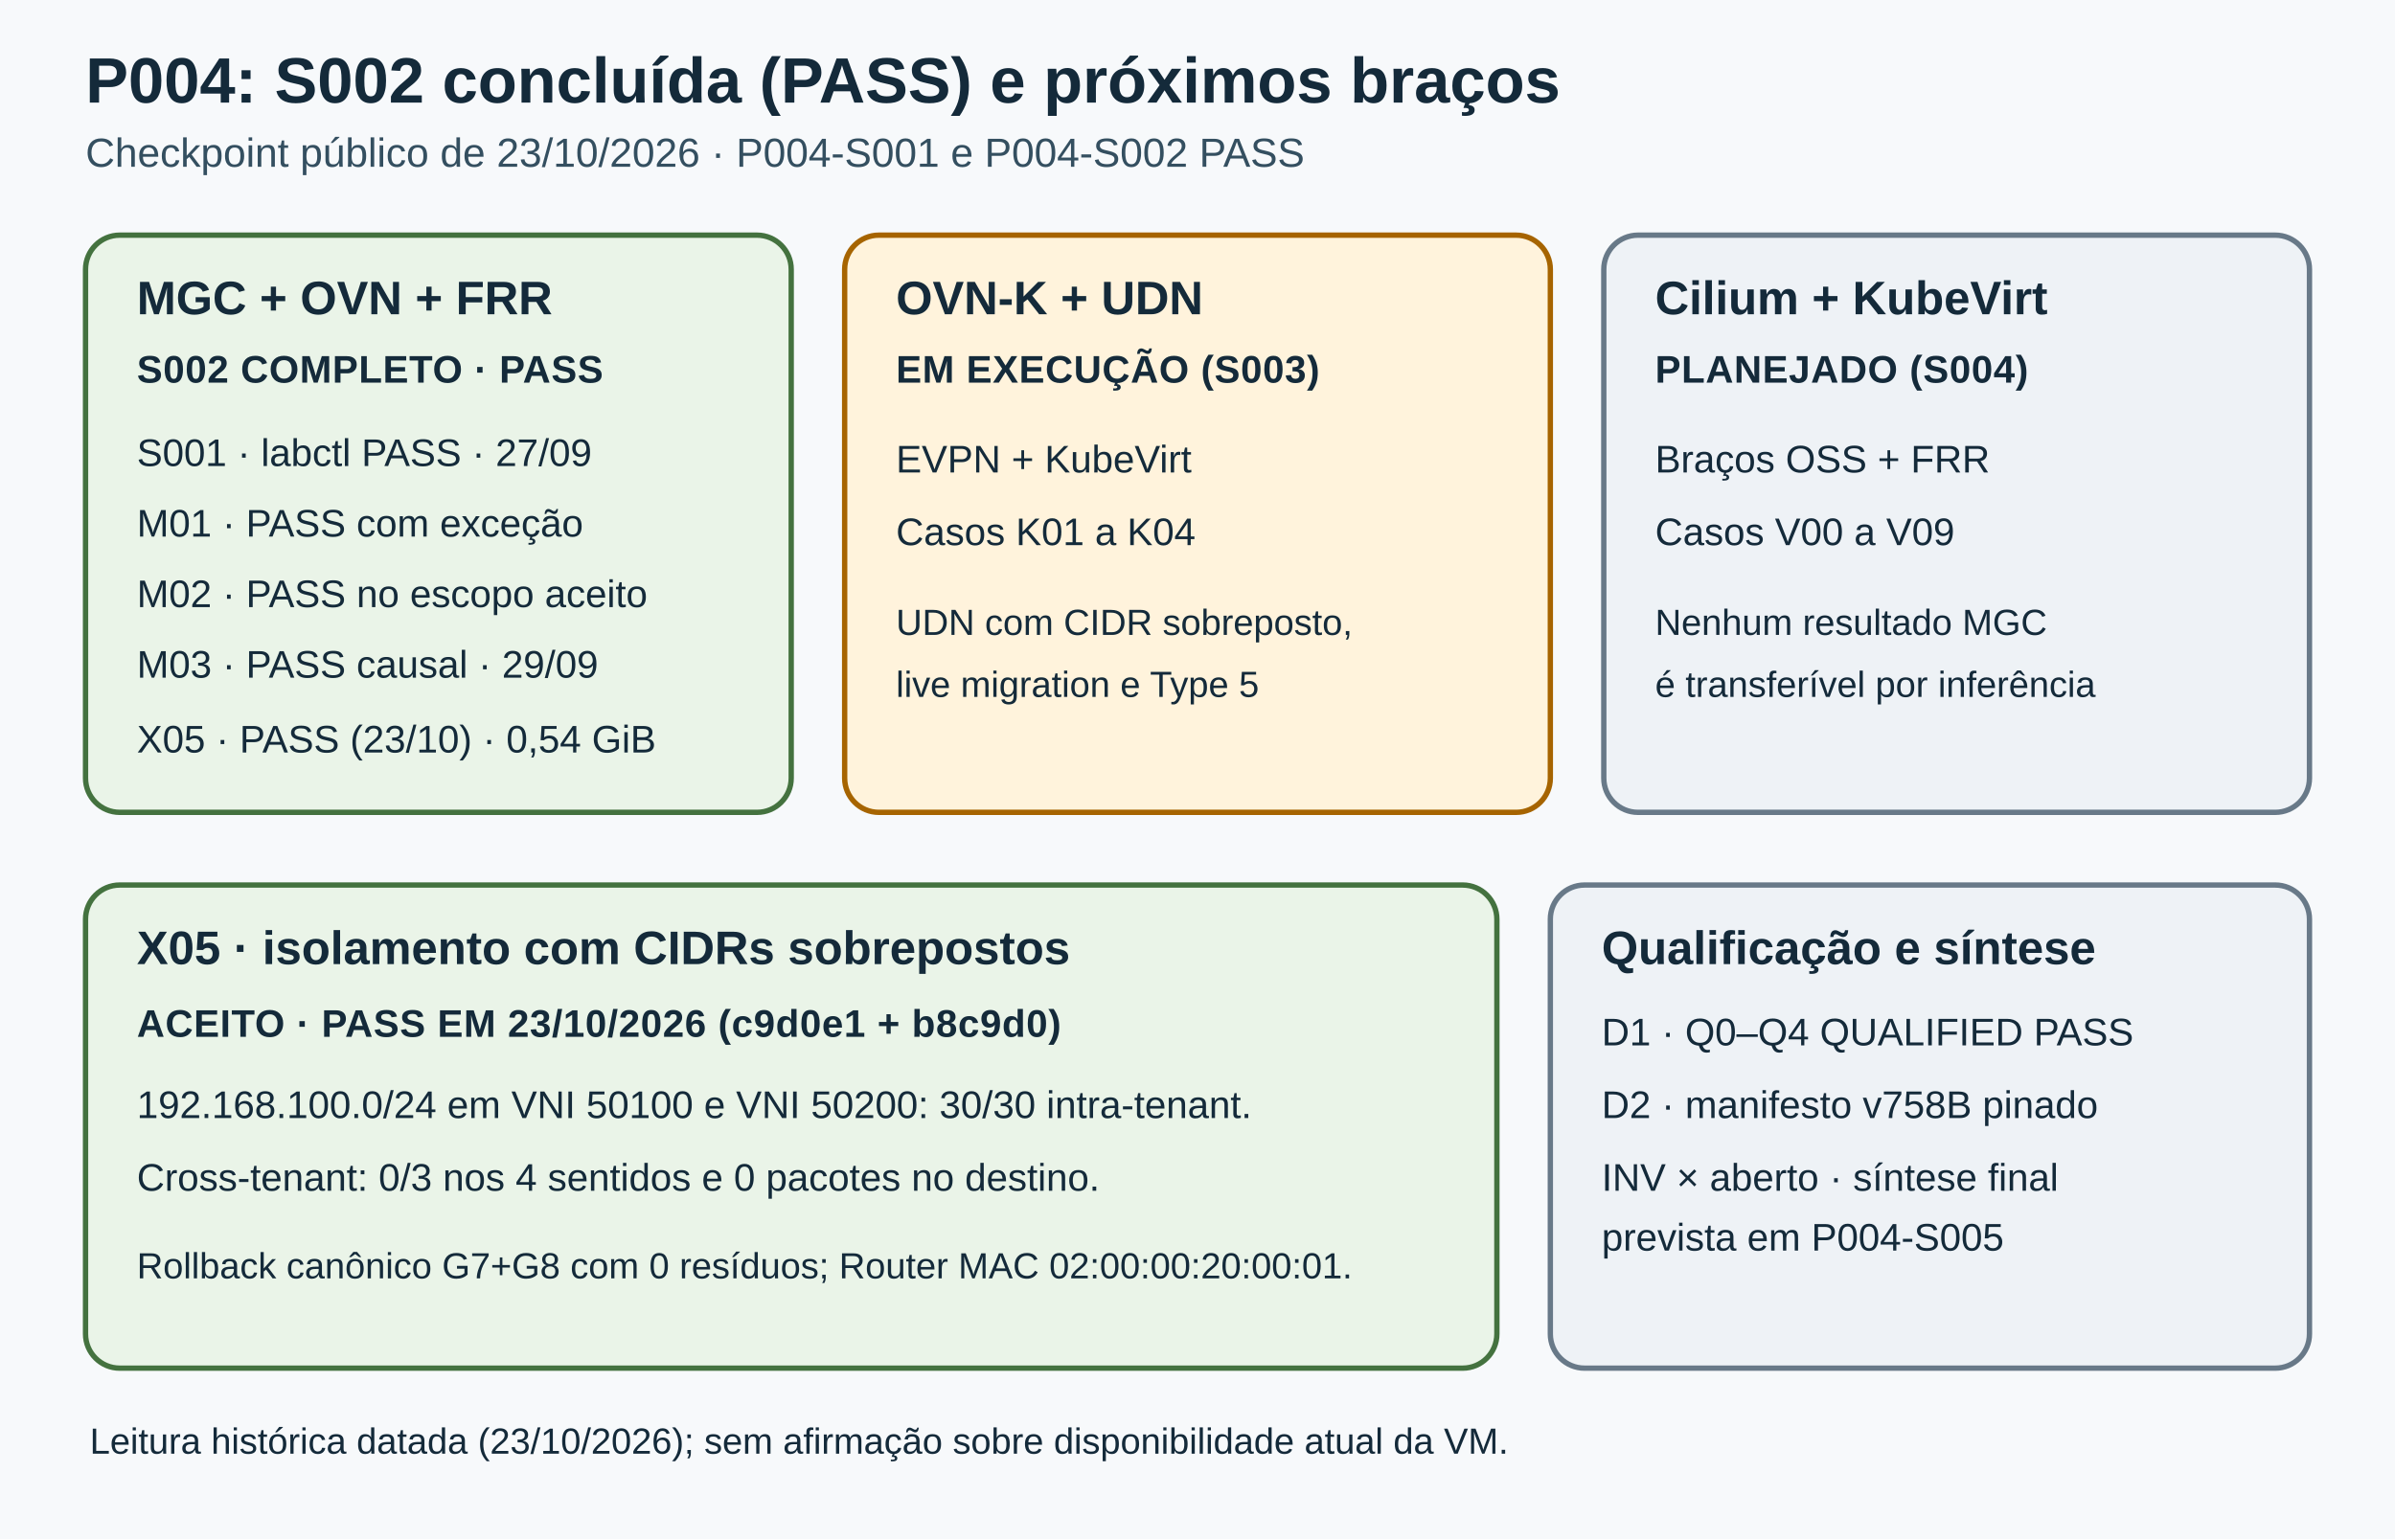
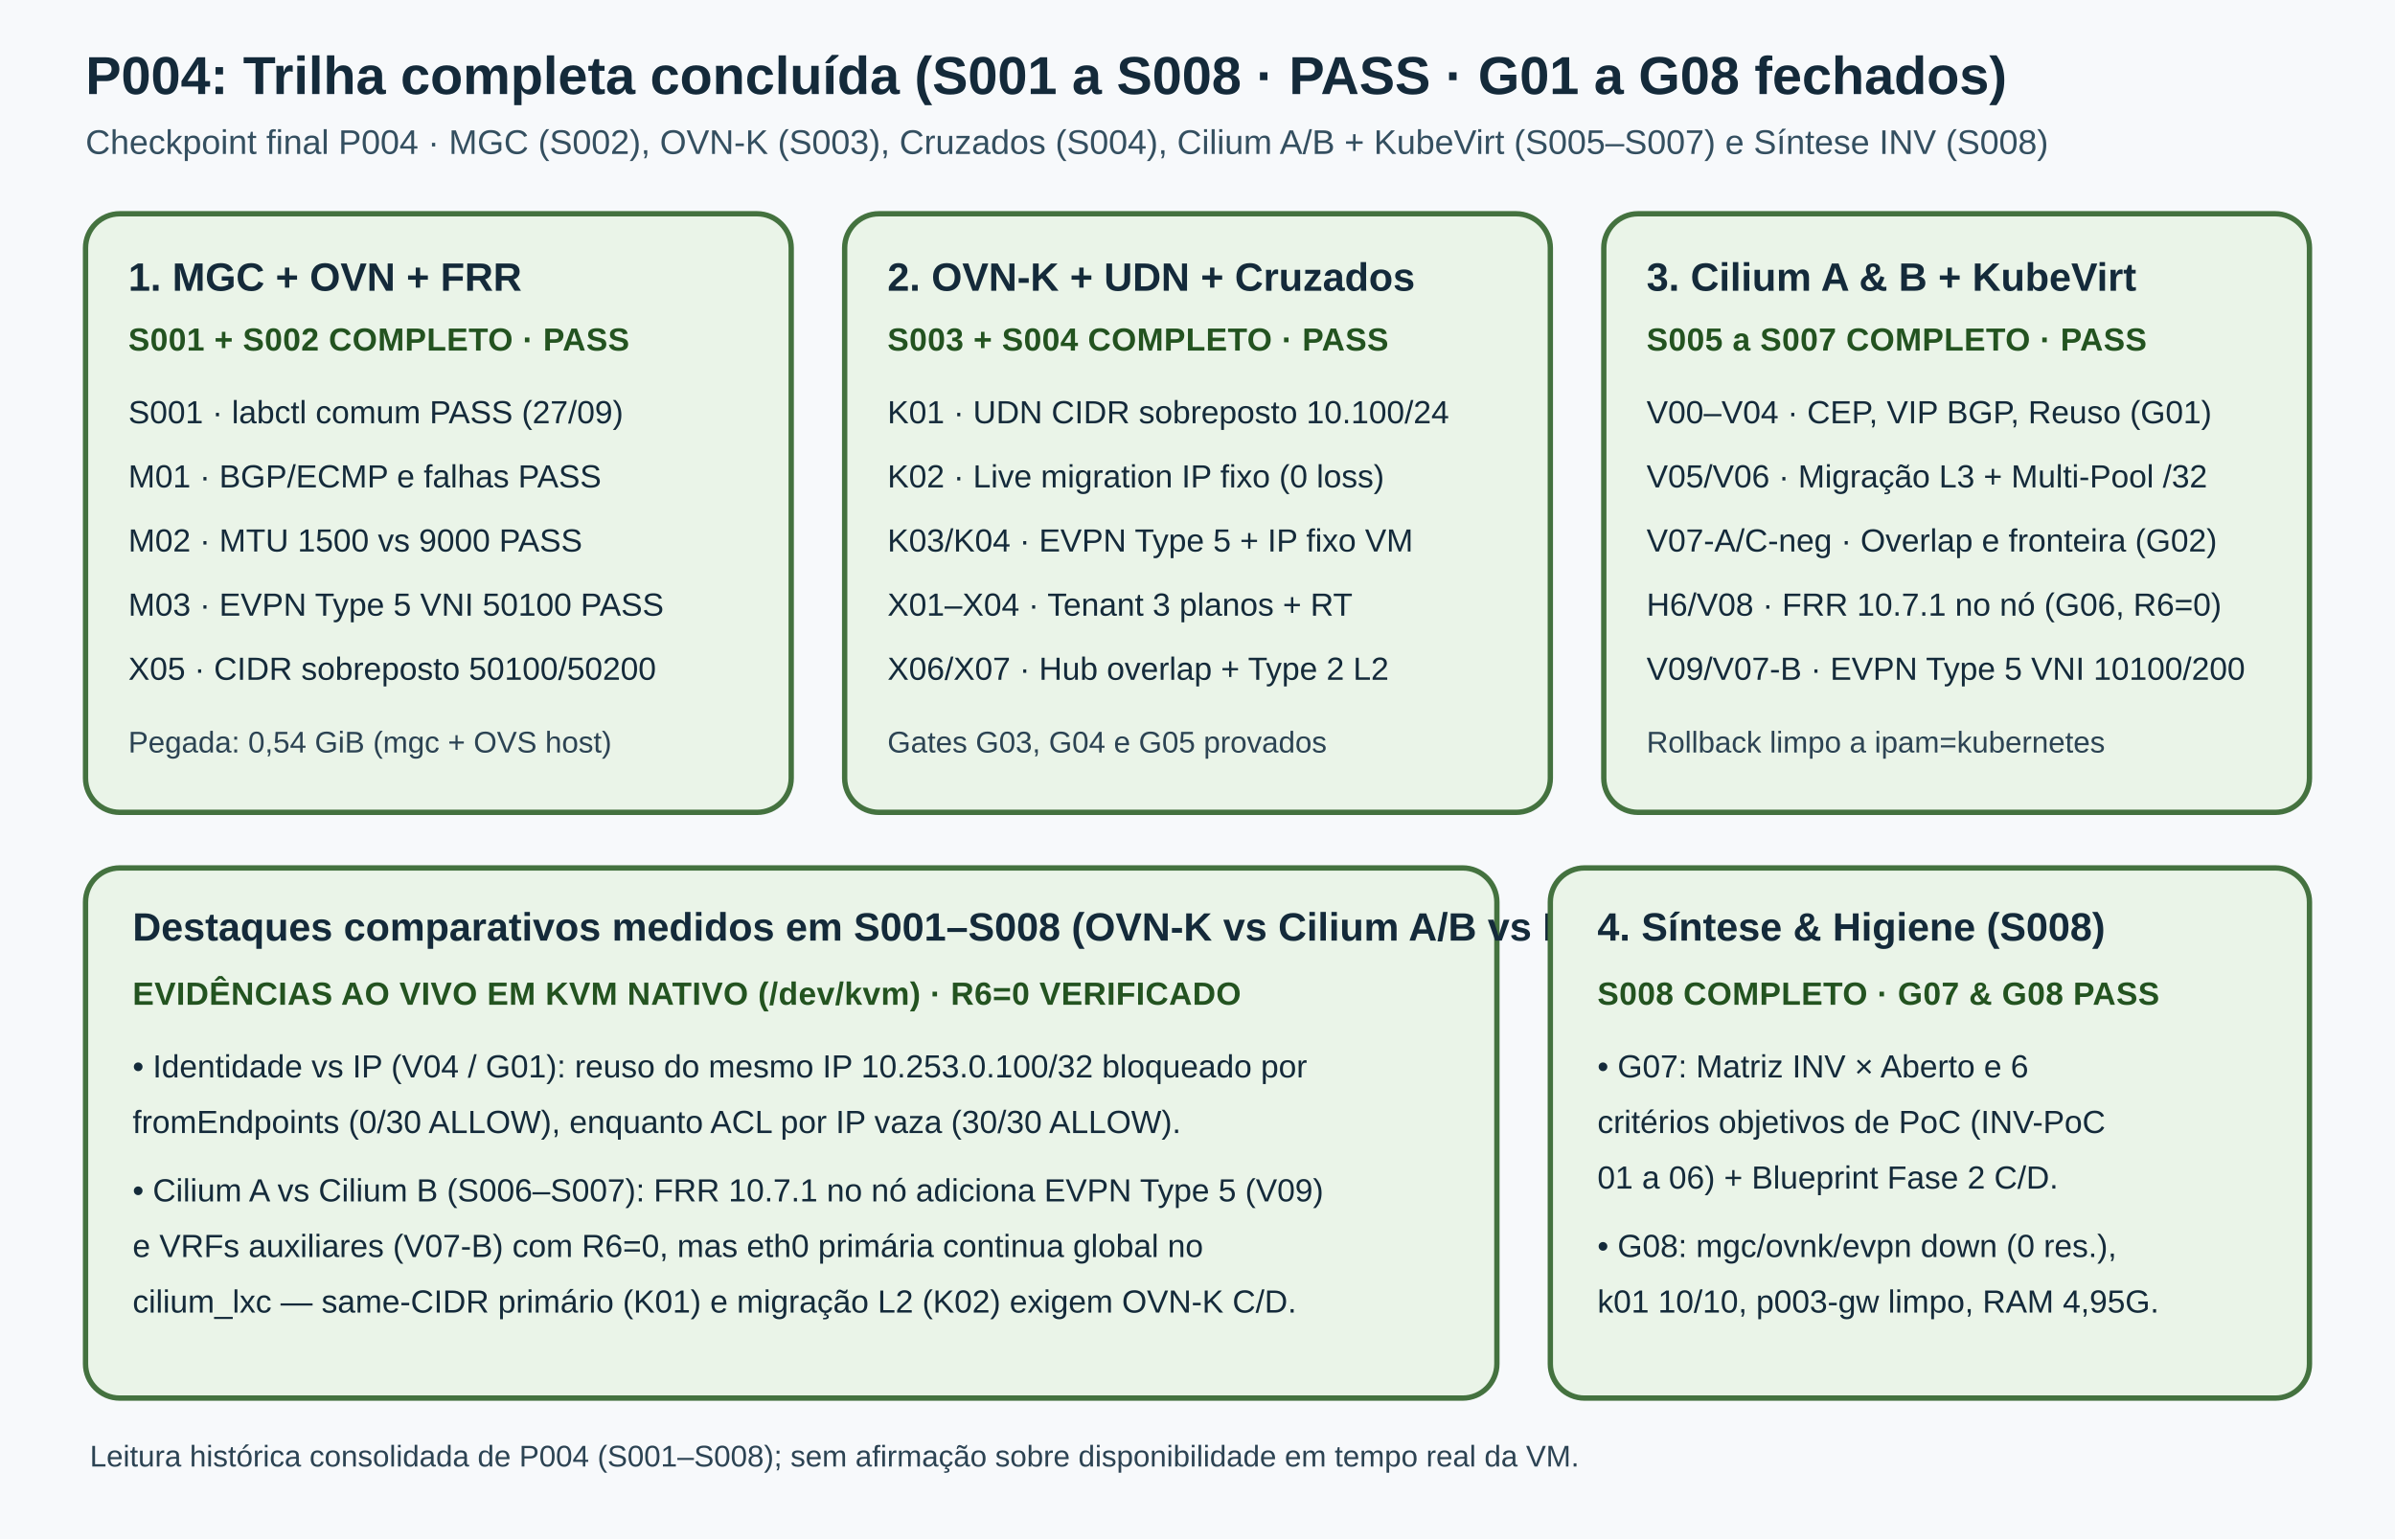
<svg xmlns="http://www.w3.org/2000/svg" viewBox="0 0 1120 720" role="img" aria-labelledby="title desc">
  <defs>
    <style>
      text { font-family: Arial, Helvetica, sans-serif; fill: #142a3a; }
-       .title { font-size: 30px; font-weight: 700; }
-       .subtitle { font-size: 19px; fill: #344f60; }
-       .head { font-size: 22px; font-weight: 700; }
-       .status { font-size: 18px; font-weight: 700; letter-spacing: 0.3px; }
-       .body { font-size: 18px; }
-       .small { font-size: 17px; }
+       .title { font-size: 25px; font-weight: 700; }
+       .subtitle { font-size: 16px; fill: #344f60; }
+       .head { font-size: 18.5px; font-weight: 700; }
+       .status { font-size: 15px; font-weight: 700; letter-spacing: 0.2px; fill: #235320; }
+       .body { font-size: 15px; }
+       .small { font-size: 14px; fill: #2c4353; }
      .card { stroke-width: 2.5; }
-       .mgc { fill: #eaf4e8; stroke: #44723f; }
-       .planned { fill: #eef2f6; stroke: #687988; }
-       .pending { fill: #fff3dc; stroke: #a66400; }
-       .open { fill: #f9e9e8; stroke: #a43d36; }
+       .pass { fill: #eaf4e8; stroke: #44723f; }
    </style>
  </defs>
  <rect x="0" y="0" width="1120" height="720" fill="#f7f9fb" />
-   <text x="40" y="48" class="title">P004: S002 concluída (PASS) e próximos braços</text>
-   <text x="40" y="78" class="subtitle">Checkpoint público de 23/10/2026 · P004-S001 e P004-S002 PASS</text>
-   <rect x="40" y="110" width="330" height="270" rx="16" class="card mgc" />
-   <text x="64" y="147" class="head">MGC + OVN + FRR</text>
-   <text x="64" y="179" class="status">S002 COMPLETO · PASS</text>
-   <text x="64" y="218" class="body">S001 · labctl PASS · 27/09</text>
-   <text x="64" y="251" class="body">M01 · PASS com exceção</text>
-   <text x="64" y="284" class="body">M02 · PASS no escopo aceito</text>
-   <text x="64" y="317" class="body">M03 · PASS causal · 29/09</text>
-   <text x="64" y="352" class="body">X05 · PASS (23/10) · 0,54 GiB</text>
-   <rect x="395" y="110" width="330" height="270" rx="16" class="card pending" />
-   <text x="419" y="147" class="head">OVN-K + UDN</text>
-   <text x="419" y="179" class="status">EM EXECUÇÃO (S003)</text>
-   <text x="419" y="221" class="body">EVPN + KubeVirt</text>
-   <text x="419" y="255" class="body">Casos K01 a K04</text>
-   <text x="419" y="297" class="small">UDN com CIDR sobreposto,</text>
-   <text x="419" y="326" class="small">live migration e Type 5</text>
-   <rect x="750" y="110" width="330" height="270" rx="16" class="card planned" />
-   <text x="774" y="147" class="head">Cilium + KubeVirt</text>
-   <text x="774" y="179" class="status">PLANEJADO (S004)</text>
-   <text x="774" y="221" class="body">Braços OSS + FRR</text>
-   <text x="774" y="255" class="body">Casos V00 a V09</text>
-   <text x="774" y="297" class="small">Nenhum resultado MGC</text>
-   <text x="774" y="326" class="small">é transferível por inferência</text>
-   <rect x="40" y="414" width="660" height="226" rx="16" class="card mgc" />
-   <text x="64" y="451" class="head">X05 · isolamento com CIDRs sobrepostos</text>
-   <text x="64" y="485" class="status">ACEITO · PASS EM 23/10/2026 (c9d0e1 + b8c9d0)</text>
-   <text x="64" y="523" class="body">192.168.100.0/24 em VNI 50100 e VNI 50200: 30/30 intra-tenant.</text>
-   <text x="64" y="557" class="body">Cross-tenant: 0/3 nos 4 sentidos e 0 pacotes no destino.</text>
-   <text x="64" y="598" class="small">Rollback canônico G7+G8 com 0 resíduos; Router MAC 02:00:00:20:00:01.</text>
-   <rect x="725" y="414" width="355" height="226" rx="16" class="card planned" />
-   <text x="749" y="451" class="head">Qualificação e síntese</text>
-   <text x="749" y="489" class="body">D1 · Q0–Q4 QUALIFIED PASS</text>
-   <text x="749" y="523" class="body">D2 · manifesto v758B pinado</text>
-   <text x="749" y="557" class="body">INV × aberto · síntese final</text>
-   <text x="749" y="585" class="body">prevista em P004-S005</text>
-   <text x="42" y="680" class="small">Leitura histórica datada (23/10/2026); sem afirmação sobre disponibilidade atual da VM.</text>
+   <text x="40" y="44" class="title">P004: Trilha completa concluída (S001 a S008 · PASS · G01 a G08 fechados)</text>
+   <text x="40" y="72" class="subtitle">Checkpoint final P004 · MGC (S002), OVN-K (S003), Cruzados (S004), Cilium A/B + KubeVirt (S005–S007) e Síntese INV (S008)</text>
+   <rect x="40" y="100" width="330" height="280" rx="16" class="card pass" />
+   <text x="60" y="136" class="head">1. MGC + OVN + FRR</text>
+   <text x="60" y="164" class="status">S001 + S002 COMPLETO · PASS</text>
+   <text x="60" y="198" class="body">S001 · labctl comum PASS (27/09)</text>
+   <text x="60" y="228" class="body">M01 · BGP/ECMP e falhas PASS</text>
+   <text x="60" y="258" class="body">M02 · MTU 1500 vs 9000 PASS</text>
+   <text x="60" y="288" class="body">M03 · EVPN Type 5 VNI 50100 PASS</text>
+   <text x="60" y="318" class="body">X05 · CIDR sobreposto 50100/50200</text>
+   <text x="60" y="352" class="small">Pegada: 0,54 GiB (mgc + OVS host)</text>
+   <rect x="395" y="100" width="330" height="280" rx="16" class="card pass" />
+   <text x="415" y="136" class="head">2. OVN-K + UDN + Cruzados</text>
+   <text x="415" y="164" class="status">S003 + S004 COMPLETO · PASS</text>
+   <text x="415" y="198" class="body">K01 · UDN CIDR sobreposto 10.100/24</text>
+   <text x="415" y="228" class="body">K02 · Live migration IP fixo (0 loss)</text>
+   <text x="415" y="258" class="body">K03/K04 · EVPN Type 5 + IP fixo VM</text>
+   <text x="415" y="288" class="body">X01–X04 · Tenant 3 planos + RT</text>
+   <text x="415" y="318" class="body">X06/X07 · Hub overlap + Type 2 L2</text>
+   <text x="415" y="352" class="small">Gates G03, G04 e G05 provados</text>
+   <rect x="750" y="100" width="330" height="280" rx="16" class="card pass" />
+   <text x="770" y="136" class="head">3. Cilium A &amp; B + KubeVirt</text>
+   <text x="770" y="164" class="status">S005 a S007 COMPLETO · PASS</text>
+   <text x="770" y="198" class="body">V00–V04 · CEP, VIP BGP, Reuso (G01)</text>
+   <text x="770" y="228" class="body">V05/V06 · Migração L3 + Multi-Pool /32</text>
+   <text x="770" y="258" class="body">V07-A/C-neg · Overlap e fronteira (G02)</text>
+   <text x="770" y="288" class="body">H6/V08 · FRR 10.7.1 no nó (G06, R6=0)</text>
+   <text x="770" y="318" class="body">V09/V07-B · EVPN Type 5 VNI 10100/200</text>
+   <text x="770" y="352" class="small">Rollback limpo a ipam=kubernetes</text>
+   <rect x="40" y="406" width="660" height="248" rx="16" class="card pass" />
+   <text x="62" y="440" class="head">Destaques comparativos medidos em S001–S008 (OVN-K vs Cilium A/B vs INV)</text>
+   <text x="62" y="470" class="status">EVIDÊNCIAS AO VIVO EM KVM NATIVO (/dev/kvm) · R6=0 VERIFICADO</text>
+   <text x="62" y="504" class="body">• Identidade vs IP (V04 / G01): reuso do mesmo IP 10.253.0.100/32 bloqueado por</text>
+   <text x="62" y="530" class="body">  fromEndpoints (0/30 ALLOW), enquanto ACL por IP vaza (30/30 ALLOW).</text>
+   <text x="62" y="562" class="body">• Cilium A vs Cilium B (S006–S007): FRR 10.7.1 no nó adiciona EVPN Type 5 (V09)</text>
+   <text x="62" y="588" class="body">  e VRFs auxiliares (V07-B) com R6=0, mas eth0 primária continua global no</text>
+   <text x="62" y="614" class="body">  cilium_lxc — same-CIDR primário (K01) e migração L2 (K02) exigem OVN-K C/D.</text>
+   <rect x="725" y="406" width="355" height="248" rx="16" class="card pass" />
+   <text x="747" y="440" class="head">4. Síntese &amp; Higiene (S008)</text>
+   <text x="747" y="470" class="status">S008 COMPLETO · G07 &amp; G08 PASS</text>
+   <text x="747" y="504" class="body">• G07: Matriz INV × Aberto e 6</text>
+   <text x="747" y="530" class="body">  critérios objetivos de PoC (INV-PoC</text>
+   <text x="747" y="556" class="body">  01 a 06) + Blueprint Fase 2 C/D.</text>
+   <text x="747" y="588" class="body">• G08: mgc/ovnk/evpn down (0 res.),</text>
+   <text x="747" y="614" class="body">  k01 10/10, p003-gw limpo, RAM 4,95G.</text>
+   <text x="42" y="686" class="small">Leitura histórica consolidada de P004 (S001–S008); sem afirmação sobre disponibilidade em tempo real da VM.</text>
</svg>
